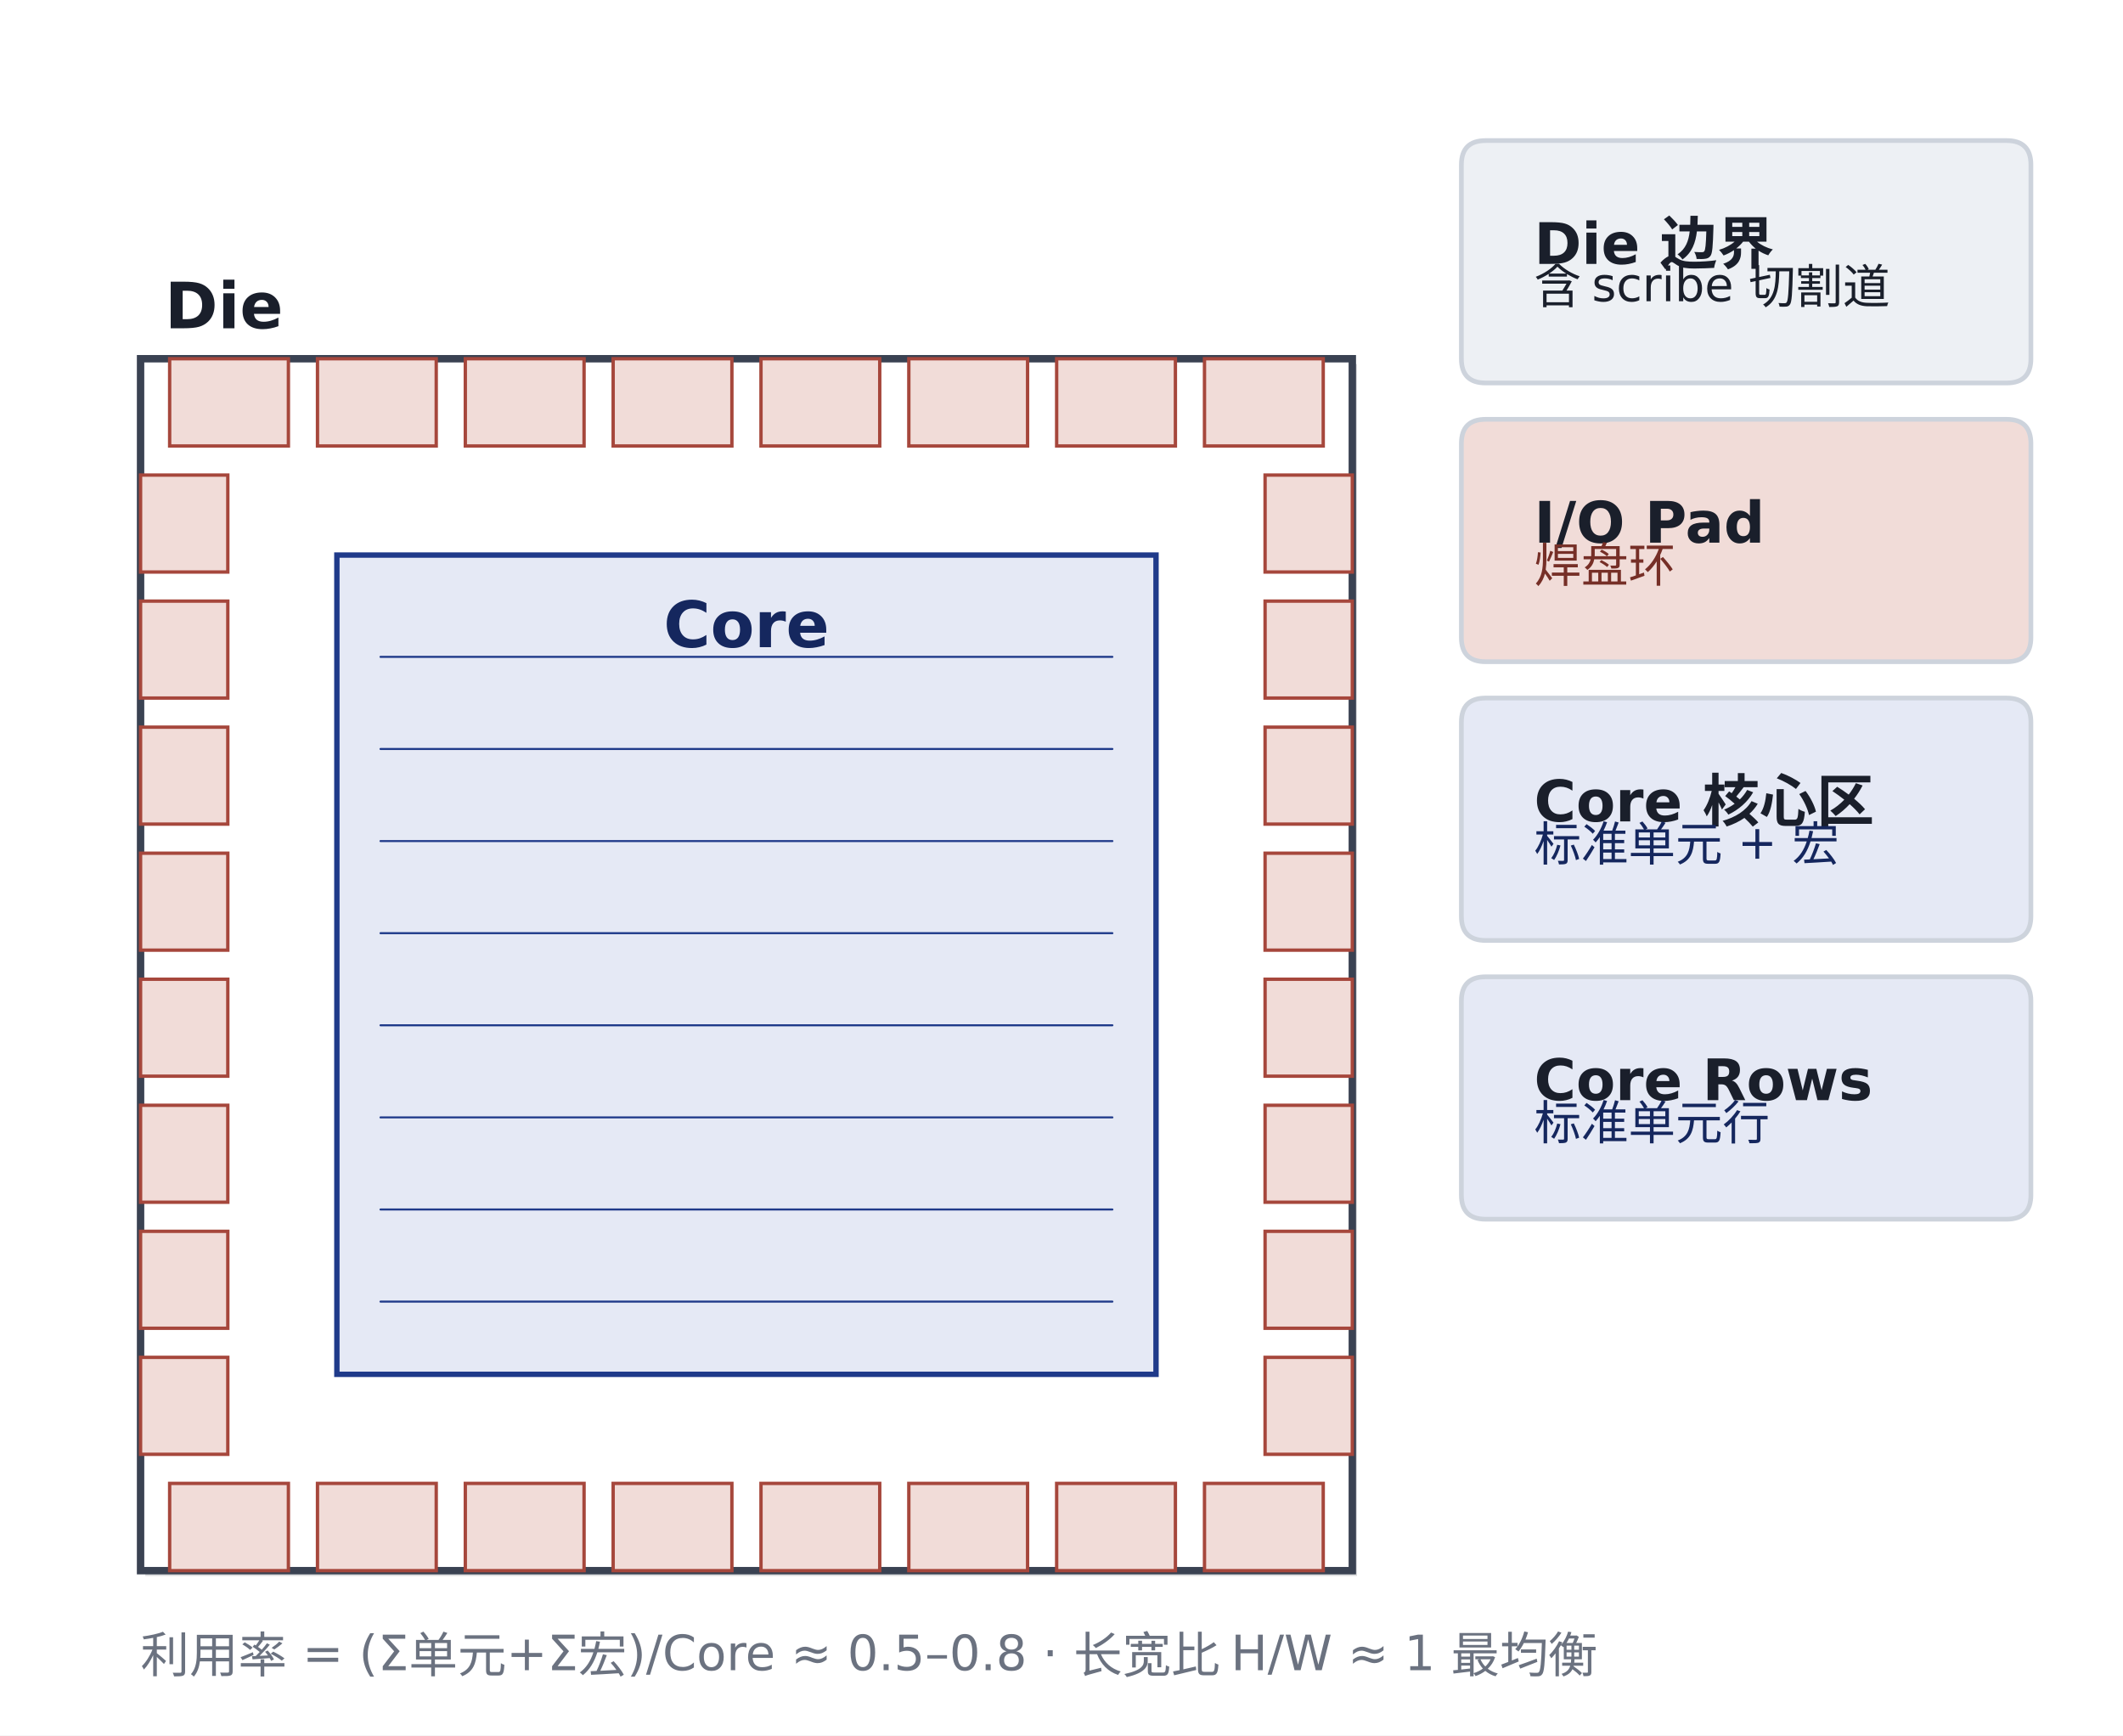
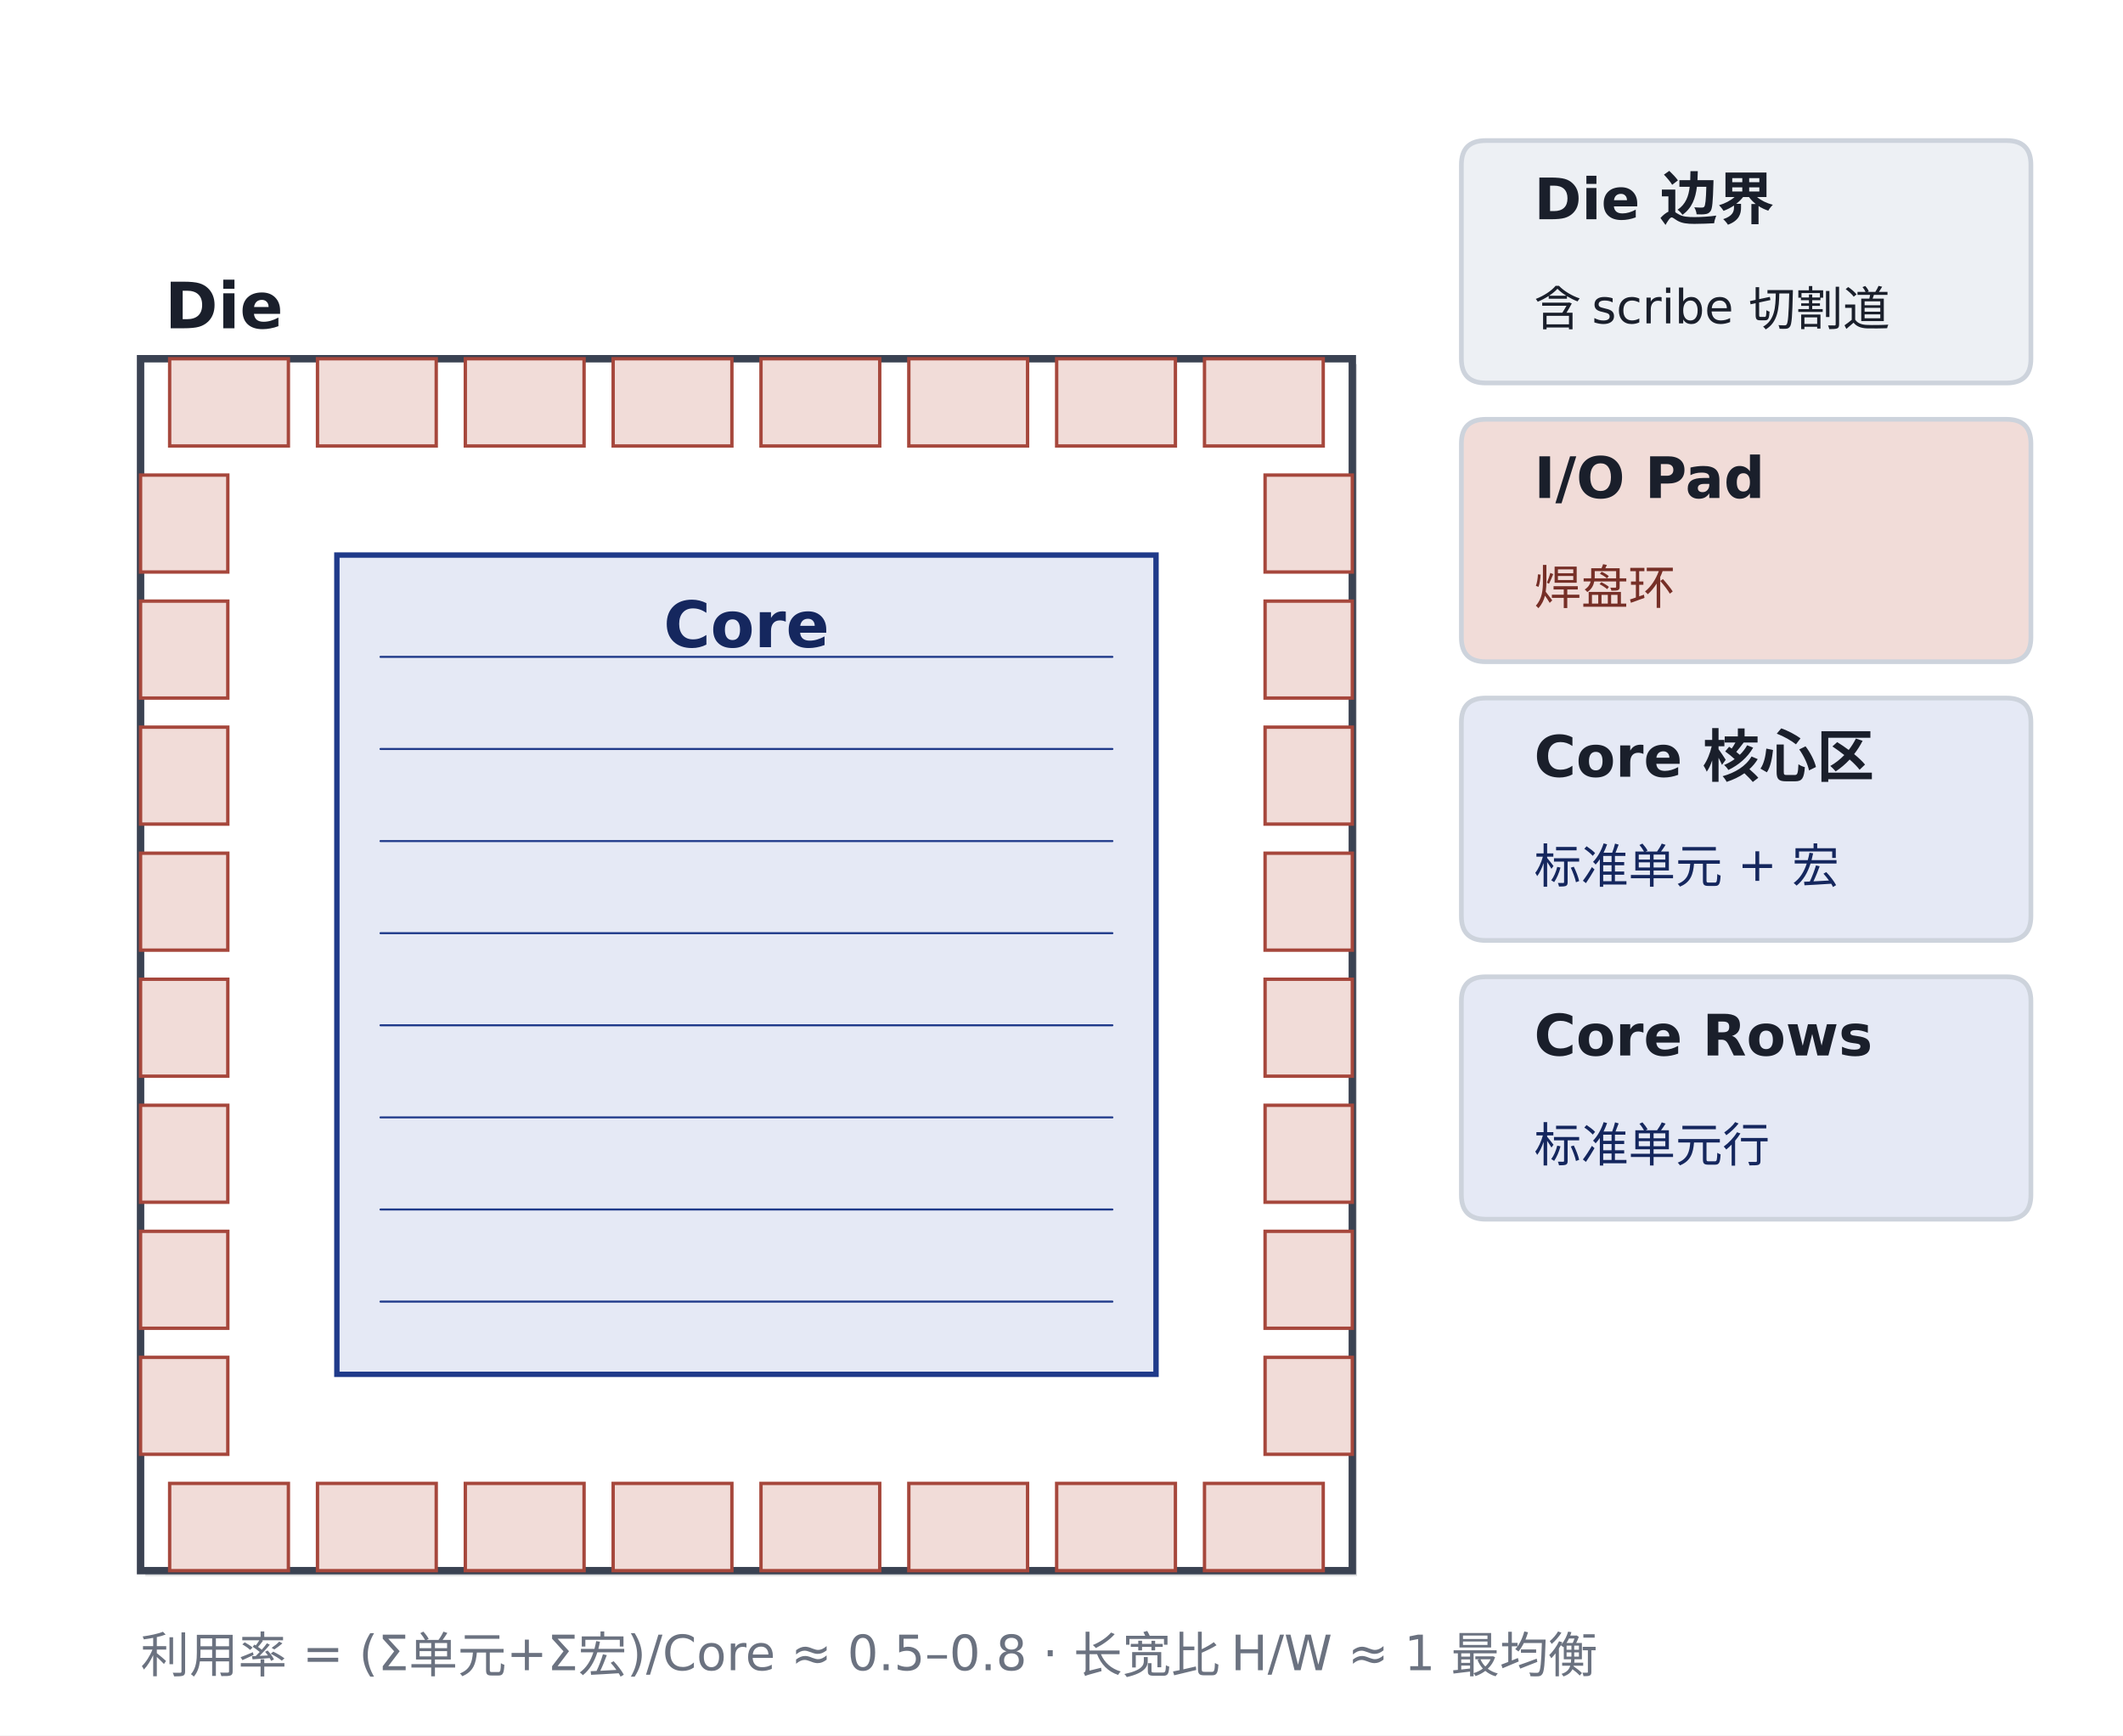
<svg xmlns="http://www.w3.org/2000/svg" width="630.72pt" height="515.52pt" viewBox="0 0 630.72 515.52" version="1.1">
  <defs>
    <style type="text/css">*{stroke-linejoin: round; stroke-linecap: butt}</style>
  </defs>
  <g id="figure_1">
    <g id="patch_1">
      <path d="M 0 515.52  L 630.72 515.52  L 630.72 0  L 0 0  z " style="fill: #ffffff" />
    </g>
    <g id="axes_1">
      <g id="patch_2">
-         <path d="M 5.76 509.76  L 624.96 509.76  L 624.96 5.76  L 5.76 5.76  z " clip-path="url(#p009989ef2d)" style="fill: #ffffff" />
+         <path d="M 5.76 509.76  L 624.96 509.76  L 624.96 5.76  L 5.76 5.76  z " clip-path="url(#pba3f828703)" style="fill: #ffffff" />
      </g>
      <g id="patch_3">
-         <path d="M 43.16 468.16  L 403.16 468.16  L 403.16 108.16  L 43.16 108.16  z " clip-path="url(#p009989ef2d)" style="fill: #1a1f2b; opacity: 0.16" />
-         <path d="M 41.76 466.56  L 401.76 466.56  L 401.76 106.56  L 41.76 106.56  z " clip-path="url(#p009989ef2d)" style="fill: #ffffff; stroke: #3a4252; stroke-width: 2.2; stroke-linejoin: miter" />
+         <path d="M 43.16 468.16  L 403.16 468.16  L 403.16 108.16  L 43.16 108.16  z " clip-path="url(#pba3f828703)" style="fill: #1a1f2b; opacity: 0.16" />
+         <path d="M 41.76 466.56  L 401.76 466.56  L 401.76 106.56  L 41.76 106.56  z " clip-path="url(#pba3f828703)" style="fill: #ffffff; stroke: #3a4252; stroke-width: 2.2; stroke-linejoin: miter" />
      </g>
      <g id="patch_4">
-         <path d="M 100.08 408.24  L 343.44 408.24  L 343.44 164.88  L 100.08 164.88  z " clip-path="url(#p009989ef2d)" style="fill: #e5e9f5; stroke: #1f3a8a; stroke-width: 1.6; stroke-linejoin: miter" />
+         <path d="M 100.08 408.24  L 343.44 408.24  L 343.44 164.88  L 100.08 164.88  z " clip-path="url(#pba3f828703)" style="fill: #e5e9f5; stroke: #1f3a8a; stroke-width: 1.6; stroke-linejoin: miter" />
      </g>
      <g id="patch_5">
-         <path d="M 441.36 113.76  L 596.16 113.76  Q 603.36 113.76 603.36 106.56  L 603.36 48.96  Q 603.36 41.76 596.16 41.76  L 441.36 41.76  Q 434.16 41.76 434.16 48.96  L 434.16 106.56  Q 434.16 113.76 441.36 113.76  z " clip-path="url(#p009989ef2d)" style="fill: #edf0f4; stroke: #cdd3dc; stroke-width: 1.4; stroke-linejoin: miter" />
+         <path d="M 441.36 113.76  L 596.16 113.76  Q 603.36 113.76 603.36 106.56  L 603.36 48.96  Q 603.36 41.76 596.16 41.76  L 441.36 41.76  Q 434.16 41.76 434.16 48.96  L 434.16 106.56  Q 434.16 113.76 441.36 113.76  z " clip-path="url(#pba3f828703)" style="fill: #edf0f4; stroke: #cdd3dc; stroke-width: 1.4; stroke-linejoin: miter" />
      </g>
      <g id="patch_6">
-         <path d="M 441.36 196.56  L 596.16 196.56  Q 603.36 196.56 603.36 189.36  L 603.36 131.76  Q 603.36 124.56 596.16 124.56  L 441.36 124.56  Q 434.16 124.56 434.16 131.76  L 434.16 189.36  Q 434.16 196.56 441.36 196.56  z " clip-path="url(#p009989ef2d)" style="fill: #f1dcd8; stroke: #cdd3dc; stroke-width: 1.4; stroke-linejoin: miter" />
+         <path d="M 441.36 196.56  L 596.16 196.56  Q 603.36 196.56 603.36 189.36  L 603.36 131.76  Q 603.36 124.56 596.16 124.56  L 441.36 124.56  Q 434.16 124.56 434.16 131.76  L 434.16 189.36  Q 434.16 196.56 441.36 196.56  z " clip-path="url(#pba3f828703)" style="fill: #f1dcd8; stroke: #cdd3dc; stroke-width: 1.4; stroke-linejoin: miter" />
      </g>
      <g id="patch_7">
-         <path d="M 441.36 279.36  L 596.16 279.36  Q 603.36 279.36 603.36 272.16  L 603.36 214.56  Q 603.36 207.36 596.16 207.36  L 441.36 207.36  Q 434.16 207.36 434.16 214.56  L 434.16 272.16  Q 434.16 279.36 441.36 279.36  z " clip-path="url(#p009989ef2d)" style="fill: #e5e9f5; stroke: #cdd3dc; stroke-width: 1.4; stroke-linejoin: miter" />
+         <path d="M 441.36 279.36  L 596.16 279.36  Q 603.36 279.36 603.36 272.16  L 603.36 214.56  Q 603.36 207.36 596.16 207.36  L 441.36 207.36  Q 434.16 207.36 434.16 214.56  L 434.16 272.16  Q 434.16 279.36 441.36 279.36  z " clip-path="url(#pba3f828703)" style="fill: #e5e9f5; stroke: #cdd3dc; stroke-width: 1.4; stroke-linejoin: miter" />
      </g>
      <g id="patch_8">
-         <path d="M 441.36 362.16  L 596.16 362.16  Q 603.36 362.16 603.36 354.96  L 603.36 297.36  Q 603.36 290.16 596.16 290.16  L 441.36 290.16  Q 434.16 290.16 434.16 297.36  L 434.16 354.96  Q 434.16 362.16 441.36 362.16  z " clip-path="url(#p009989ef2d)" style="fill: #e5e9f5; stroke: #cdd3dc; stroke-width: 1.4; stroke-linejoin: miter" />
+         <path d="M 441.36 362.16  L 596.16 362.16  Q 603.36 362.16 603.36 354.96  L 603.36 297.36  Q 603.36 290.16 596.16 290.16  L 441.36 290.16  Q 434.16 290.16 434.16 297.36  L 434.16 354.96  Q 434.16 362.16 441.36 362.16  z " clip-path="url(#pba3f828703)" style="fill: #e5e9f5; stroke: #cdd3dc; stroke-width: 1.4; stroke-linejoin: miter" />
      </g>
      <g id="patch_9">
-         <path d="M 50.4 466.56  L 85.68 466.56  L 85.68 440.64  L 50.4 440.64  z " clip-path="url(#p009989ef2d)" style="fill: #f1dcd8; stroke: #a6473c; stroke-linejoin: miter" />
+         <path d="M 50.4 466.56  L 85.68 466.56  L 85.68 440.64  L 50.4 440.64  z " clip-path="url(#pba3f828703)" style="fill: #f1dcd8; stroke: #a6473c; stroke-linejoin: miter" />
      </g>
      <g id="patch_10">
-         <path d="M 50.4 132.48  L 85.68 132.48  L 85.68 106.56  L 50.4 106.56  z " clip-path="url(#p009989ef2d)" style="fill: #f1dcd8; stroke: #a6473c; stroke-linejoin: miter" />
+         <path d="M 50.4 132.48  L 85.68 132.48  L 85.68 106.56  L 50.4 106.56  z " clip-path="url(#pba3f828703)" style="fill: #f1dcd8; stroke: #a6473c; stroke-linejoin: miter" />
      </g>
      <g id="patch_11">
-         <path d="M 94.32 466.56  L 129.6 466.56  L 129.6 440.64  L 94.32 440.64  z " clip-path="url(#p009989ef2d)" style="fill: #f1dcd8; stroke: #a6473c; stroke-linejoin: miter" />
+         <path d="M 94.32 466.56  L 129.6 466.56  L 129.6 440.64  L 94.32 440.64  z " clip-path="url(#pba3f828703)" style="fill: #f1dcd8; stroke: #a6473c; stroke-linejoin: miter" />
      </g>
      <g id="patch_12">
-         <path d="M 94.32 132.48  L 129.6 132.48  L 129.6 106.56  L 94.32 106.56  z " clip-path="url(#p009989ef2d)" style="fill: #f1dcd8; stroke: #a6473c; stroke-linejoin: miter" />
+         <path d="M 94.32 132.48  L 129.6 132.48  L 129.6 106.56  L 94.32 106.56  z " clip-path="url(#pba3f828703)" style="fill: #f1dcd8; stroke: #a6473c; stroke-linejoin: miter" />
      </g>
      <g id="patch_13">
-         <path d="M 138.24 466.56  L 173.52 466.56  L 173.52 440.64  L 138.24 440.64  z " clip-path="url(#p009989ef2d)" style="fill: #f1dcd8; stroke: #a6473c; stroke-linejoin: miter" />
+         <path d="M 138.24 466.56  L 173.52 466.56  L 173.52 440.64  L 138.24 440.64  z " clip-path="url(#pba3f828703)" style="fill: #f1dcd8; stroke: #a6473c; stroke-linejoin: miter" />
      </g>
      <g id="patch_14">
-         <path d="M 138.24 132.48  L 173.52 132.48  L 173.52 106.56  L 138.24 106.56  z " clip-path="url(#p009989ef2d)" style="fill: #f1dcd8; stroke: #a6473c; stroke-linejoin: miter" />
+         <path d="M 138.24 132.48  L 173.52 132.48  L 173.52 106.56  L 138.24 106.56  z " clip-path="url(#pba3f828703)" style="fill: #f1dcd8; stroke: #a6473c; stroke-linejoin: miter" />
      </g>
      <g id="patch_15">
-         <path d="M 182.16 466.56  L 217.44 466.56  L 217.44 440.64  L 182.16 440.64  z " clip-path="url(#p009989ef2d)" style="fill: #f1dcd8; stroke: #a6473c; stroke-linejoin: miter" />
+         <path d="M 182.16 466.56  L 217.44 466.56  L 217.44 440.64  L 182.16 440.64  z " clip-path="url(#pba3f828703)" style="fill: #f1dcd8; stroke: #a6473c; stroke-linejoin: miter" />
      </g>
      <g id="patch_16">
-         <path d="M 182.16 132.48  L 217.44 132.48  L 217.44 106.56  L 182.16 106.56  z " clip-path="url(#p009989ef2d)" style="fill: #f1dcd8; stroke: #a6473c; stroke-linejoin: miter" />
+         <path d="M 182.16 132.48  L 217.44 132.48  L 217.44 106.56  L 182.16 106.56  z " clip-path="url(#pba3f828703)" style="fill: #f1dcd8; stroke: #a6473c; stroke-linejoin: miter" />
      </g>
      <g id="patch_17">
-         <path d="M 226.08 466.56  L 261.36 466.56  L 261.36 440.64  L 226.08 440.64  z " clip-path="url(#p009989ef2d)" style="fill: #f1dcd8; stroke: #a6473c; stroke-linejoin: miter" />
+         <path d="M 226.08 466.56  L 261.36 466.56  L 261.36 440.64  L 226.08 440.64  z " clip-path="url(#pba3f828703)" style="fill: #f1dcd8; stroke: #a6473c; stroke-linejoin: miter" />
      </g>
      <g id="patch_18">
-         <path d="M 226.08 132.48  L 261.36 132.48  L 261.36 106.56  L 226.08 106.56  z " clip-path="url(#p009989ef2d)" style="fill: #f1dcd8; stroke: #a6473c; stroke-linejoin: miter" />
+         <path d="M 226.08 132.48  L 261.36 132.48  L 261.36 106.56  L 226.08 106.56  z " clip-path="url(#pba3f828703)" style="fill: #f1dcd8; stroke: #a6473c; stroke-linejoin: miter" />
      </g>
      <g id="patch_19">
-         <path d="M 270 466.56  L 305.28 466.56  L 305.28 440.64  L 270 440.64  z " clip-path="url(#p009989ef2d)" style="fill: #f1dcd8; stroke: #a6473c; stroke-linejoin: miter" />
+         <path d="M 270 466.56  L 305.28 466.56  L 305.28 440.64  L 270 440.64  z " clip-path="url(#pba3f828703)" style="fill: #f1dcd8; stroke: #a6473c; stroke-linejoin: miter" />
      </g>
      <g id="patch_20">
-         <path d="M 270 132.48  L 305.28 132.48  L 305.28 106.56  L 270 106.56  z " clip-path="url(#p009989ef2d)" style="fill: #f1dcd8; stroke: #a6473c; stroke-linejoin: miter" />
+         <path d="M 270 132.48  L 305.28 132.48  L 305.28 106.56  L 270 106.56  z " clip-path="url(#pba3f828703)" style="fill: #f1dcd8; stroke: #a6473c; stroke-linejoin: miter" />
      </g>
      <g id="patch_21">
-         <path d="M 313.92 466.56  L 349.2 466.56  L 349.2 440.64  L 313.92 440.64  z " clip-path="url(#p009989ef2d)" style="fill: #f1dcd8; stroke: #a6473c; stroke-linejoin: miter" />
+         <path d="M 313.92 466.56  L 349.2 466.56  L 349.2 440.64  L 313.92 440.64  z " clip-path="url(#pba3f828703)" style="fill: #f1dcd8; stroke: #a6473c; stroke-linejoin: miter" />
      </g>
      <g id="patch_22">
-         <path d="M 313.92 132.48  L 349.2 132.48  L 349.2 106.56  L 313.92 106.56  z " clip-path="url(#p009989ef2d)" style="fill: #f1dcd8; stroke: #a6473c; stroke-linejoin: miter" />
+         <path d="M 313.92 132.48  L 349.2 132.48  L 349.2 106.56  L 313.92 106.56  z " clip-path="url(#pba3f828703)" style="fill: #f1dcd8; stroke: #a6473c; stroke-linejoin: miter" />
      </g>
      <g id="patch_23">
-         <path d="M 357.84 466.56  L 393.12 466.56  L 393.12 440.64  L 357.84 440.64  z " clip-path="url(#p009989ef2d)" style="fill: #f1dcd8; stroke: #a6473c; stroke-linejoin: miter" />
+         <path d="M 357.84 466.56  L 393.12 466.56  L 393.12 440.64  L 357.84 440.64  z " clip-path="url(#pba3f828703)" style="fill: #f1dcd8; stroke: #a6473c; stroke-linejoin: miter" />
      </g>
      <g id="patch_24">
-         <path d="M 357.84 132.48  L 393.12 132.48  L 393.12 106.56  L 357.84 106.56  z " clip-path="url(#p009989ef2d)" style="fill: #f1dcd8; stroke: #a6473c; stroke-linejoin: miter" />
+         <path d="M 357.84 132.48  L 393.12 132.48  L 393.12 106.56  L 357.84 106.56  z " clip-path="url(#pba3f828703)" style="fill: #f1dcd8; stroke: #a6473c; stroke-linejoin: miter" />
      </g>
      <g id="patch_25">
-         <path d="M 41.76 432  L 67.68 432  L 67.68 403.2  L 41.76 403.2  z " clip-path="url(#p009989ef2d)" style="fill: #f1dcd8; stroke: #a6473c; stroke-linejoin: miter" />
+         <path d="M 41.76 432  L 67.68 432  L 67.68 403.2  L 41.76 403.2  z " clip-path="url(#pba3f828703)" style="fill: #f1dcd8; stroke: #a6473c; stroke-linejoin: miter" />
      </g>
      <g id="patch_26">
-         <path d="M 375.84 432  L 401.76 432  L 401.76 403.2  L 375.84 403.2  z " clip-path="url(#p009989ef2d)" style="fill: #f1dcd8; stroke: #a6473c; stroke-linejoin: miter" />
+         <path d="M 375.84 432  L 401.76 432  L 401.76 403.2  L 375.84 403.2  z " clip-path="url(#pba3f828703)" style="fill: #f1dcd8; stroke: #a6473c; stroke-linejoin: miter" />
      </g>
      <g id="patch_27">
-         <path d="M 41.76 394.56  L 67.68 394.56  L 67.68 365.76  L 41.76 365.76  z " clip-path="url(#p009989ef2d)" style="fill: #f1dcd8; stroke: #a6473c; stroke-linejoin: miter" />
+         <path d="M 41.76 394.56  L 67.68 394.56  L 67.68 365.76  L 41.76 365.76  z " clip-path="url(#pba3f828703)" style="fill: #f1dcd8; stroke: #a6473c; stroke-linejoin: miter" />
      </g>
      <g id="patch_28">
-         <path d="M 375.84 394.56  L 401.76 394.56  L 401.76 365.76  L 375.84 365.76  z " clip-path="url(#p009989ef2d)" style="fill: #f1dcd8; stroke: #a6473c; stroke-linejoin: miter" />
+         <path d="M 375.84 394.56  L 401.76 394.56  L 401.76 365.76  L 375.84 365.76  z " clip-path="url(#pba3f828703)" style="fill: #f1dcd8; stroke: #a6473c; stroke-linejoin: miter" />
      </g>
      <g id="patch_29">
-         <path d="M 41.76 357.12  L 67.68 357.12  L 67.68 328.32  L 41.76 328.32  z " clip-path="url(#p009989ef2d)" style="fill: #f1dcd8; stroke: #a6473c; stroke-linejoin: miter" />
+         <path d="M 41.76 357.12  L 67.68 357.12  L 67.68 328.32  L 41.76 328.32  z " clip-path="url(#pba3f828703)" style="fill: #f1dcd8; stroke: #a6473c; stroke-linejoin: miter" />
      </g>
      <g id="patch_30">
-         <path d="M 375.84 357.12  L 401.76 357.12  L 401.76 328.32  L 375.84 328.32  z " clip-path="url(#p009989ef2d)" style="fill: #f1dcd8; stroke: #a6473c; stroke-linejoin: miter" />
+         <path d="M 375.84 357.12  L 401.76 357.12  L 401.76 328.32  L 375.84 328.32  z " clip-path="url(#pba3f828703)" style="fill: #f1dcd8; stroke: #a6473c; stroke-linejoin: miter" />
      </g>
      <g id="patch_31">
-         <path d="M 41.76 319.68  L 67.68 319.68  L 67.68 290.88  L 41.76 290.88  z " clip-path="url(#p009989ef2d)" style="fill: #f1dcd8; stroke: #a6473c; stroke-linejoin: miter" />
+         <path d="M 41.76 319.68  L 67.68 319.68  L 67.68 290.88  L 41.76 290.88  z " clip-path="url(#pba3f828703)" style="fill: #f1dcd8; stroke: #a6473c; stroke-linejoin: miter" />
      </g>
      <g id="patch_32">
-         <path d="M 375.84 319.68  L 401.76 319.68  L 401.76 290.88  L 375.84 290.88  z " clip-path="url(#p009989ef2d)" style="fill: #f1dcd8; stroke: #a6473c; stroke-linejoin: miter" />
+         <path d="M 375.84 319.68  L 401.76 319.68  L 401.76 290.88  L 375.84 290.88  z " clip-path="url(#pba3f828703)" style="fill: #f1dcd8; stroke: #a6473c; stroke-linejoin: miter" />
      </g>
      <g id="patch_33">
-         <path d="M 41.76 282.24  L 67.68 282.24  L 67.68 253.44  L 41.76 253.44  z " clip-path="url(#p009989ef2d)" style="fill: #f1dcd8; stroke: #a6473c; stroke-linejoin: miter" />
+         <path d="M 41.76 282.24  L 67.68 282.24  L 67.68 253.44  L 41.76 253.44  z " clip-path="url(#pba3f828703)" style="fill: #f1dcd8; stroke: #a6473c; stroke-linejoin: miter" />
      </g>
      <g id="patch_34">
-         <path d="M 375.84 282.24  L 401.76 282.24  L 401.76 253.44  L 375.84 253.44  z " clip-path="url(#p009989ef2d)" style="fill: #f1dcd8; stroke: #a6473c; stroke-linejoin: miter" />
+         <path d="M 375.84 282.24  L 401.76 282.24  L 401.76 253.44  L 375.84 253.44  z " clip-path="url(#pba3f828703)" style="fill: #f1dcd8; stroke: #a6473c; stroke-linejoin: miter" />
      </g>
      <g id="patch_35">
-         <path d="M 41.76 244.8  L 67.68 244.8  L 67.68 216  L 41.76 216  z " clip-path="url(#p009989ef2d)" style="fill: #f1dcd8; stroke: #a6473c; stroke-linejoin: miter" />
+         <path d="M 41.76 244.8  L 67.68 244.8  L 67.68 216  L 41.76 216  z " clip-path="url(#pba3f828703)" style="fill: #f1dcd8; stroke: #a6473c; stroke-linejoin: miter" />
      </g>
      <g id="patch_36">
-         <path d="M 375.84 244.8  L 401.76 244.8  L 401.76 216  L 375.84 216  z " clip-path="url(#p009989ef2d)" style="fill: #f1dcd8; stroke: #a6473c; stroke-linejoin: miter" />
+         <path d="M 375.84 244.8  L 401.76 244.8  L 401.76 216  L 375.84 216  z " clip-path="url(#pba3f828703)" style="fill: #f1dcd8; stroke: #a6473c; stroke-linejoin: miter" />
      </g>
      <g id="patch_37">
-         <path d="M 41.76 207.36  L 67.68 207.36  L 67.68 178.56  L 41.76 178.56  z " clip-path="url(#p009989ef2d)" style="fill: #f1dcd8; stroke: #a6473c; stroke-linejoin: miter" />
+         <path d="M 41.76 207.36  L 67.68 207.36  L 67.68 178.56  L 41.76 178.56  z " clip-path="url(#pba3f828703)" style="fill: #f1dcd8; stroke: #a6473c; stroke-linejoin: miter" />
      </g>
      <g id="patch_38">
-         <path d="M 375.84 207.36  L 401.76 207.36  L 401.76 178.56  L 375.84 178.56  z " clip-path="url(#p009989ef2d)" style="fill: #f1dcd8; stroke: #a6473c; stroke-linejoin: miter" />
+         <path d="M 375.84 207.36  L 401.76 207.36  L 401.76 178.56  L 375.84 178.56  z " clip-path="url(#pba3f828703)" style="fill: #f1dcd8; stroke: #a6473c; stroke-linejoin: miter" />
      </g>
      <g id="patch_39">
-         <path d="M 41.76 169.92  L 67.68 169.92  L 67.68 141.12  L 41.76 141.12  z " clip-path="url(#p009989ef2d)" style="fill: #f1dcd8; stroke: #a6473c; stroke-linejoin: miter" />
+         <path d="M 41.76 169.92  L 67.68 169.92  L 67.68 141.12  L 41.76 141.12  z " clip-path="url(#pba3f828703)" style="fill: #f1dcd8; stroke: #a6473c; stroke-linejoin: miter" />
      </g>
      <g id="patch_40">
-         <path d="M 375.84 169.92  L 401.76 169.92  L 401.76 141.12  L 375.84 141.12  z " clip-path="url(#p009989ef2d)" style="fill: #f1dcd8; stroke: #a6473c; stroke-linejoin: miter" />
+         <path d="M 375.84 169.92  L 401.76 169.92  L 401.76 141.12  L 375.84 141.12  z " clip-path="url(#pba3f828703)" style="fill: #f1dcd8; stroke: #a6473c; stroke-linejoin: miter" />
      </g>
      <g id="line2d_1">
-         <path d="M 113.04 386.64  L 330.48 386.64  " clip-path="url(#p009989ef2d)" style="fill: none; stroke: #1f3a8a; stroke-width: 0.6; stroke-linecap: round" />
+         <path d="M 113.04 386.64  L 330.48 386.64  " clip-path="url(#pba3f828703)" style="fill: none; stroke: #1f3a8a; stroke-width: 0.6; stroke-linecap: round" />
      </g>
      <g id="line2d_2">
-         <path d="M 113.04 359.28  L 330.48 359.28  " clip-path="url(#p009989ef2d)" style="fill: none; stroke: #1f3a8a; stroke-width: 0.6; stroke-linecap: round" />
+         <path d="M 113.04 359.28  L 330.48 359.28  " clip-path="url(#pba3f828703)" style="fill: none; stroke: #1f3a8a; stroke-width: 0.6; stroke-linecap: round" />
      </g>
      <g id="line2d_3">
-         <path d="M 113.04 331.92  L 330.48 331.92  " clip-path="url(#p009989ef2d)" style="fill: none; stroke: #1f3a8a; stroke-width: 0.6; stroke-linecap: round" />
+         <path d="M 113.04 331.92  L 330.48 331.92  " clip-path="url(#pba3f828703)" style="fill: none; stroke: #1f3a8a; stroke-width: 0.6; stroke-linecap: round" />
      </g>
      <g id="line2d_4">
-         <path d="M 113.04 304.56  L 330.48 304.56  " clip-path="url(#p009989ef2d)" style="fill: none; stroke: #1f3a8a; stroke-width: 0.6; stroke-linecap: round" />
+         <path d="M 113.04 304.56  L 330.48 304.56  " clip-path="url(#pba3f828703)" style="fill: none; stroke: #1f3a8a; stroke-width: 0.6; stroke-linecap: round" />
      </g>
      <g id="line2d_5">
-         <path d="M 113.04 277.2  L 330.48 277.2  " clip-path="url(#p009989ef2d)" style="fill: none; stroke: #1f3a8a; stroke-width: 0.6; stroke-linecap: round" />
+         <path d="M 113.04 277.2  L 330.48 277.2  " clip-path="url(#pba3f828703)" style="fill: none; stroke: #1f3a8a; stroke-width: 0.6; stroke-linecap: round" />
      </g>
      <g id="line2d_6">
-         <path d="M 113.04 249.84  L 330.48 249.84  " clip-path="url(#p009989ef2d)" style="fill: none; stroke: #1f3a8a; stroke-width: 0.6; stroke-linecap: round" />
+         <path d="M 113.04 249.84  L 330.48 249.84  " clip-path="url(#pba3f828703)" style="fill: none; stroke: #1f3a8a; stroke-width: 0.6; stroke-linecap: round" />
      </g>
      <g id="line2d_7">
-         <path d="M 113.04 222.48  L 330.48 222.48  " clip-path="url(#p009989ef2d)" style="fill: none; stroke: #1f3a8a; stroke-width: 0.6; stroke-linecap: round" />
+         <path d="M 113.04 222.48  L 330.48 222.48  " clip-path="url(#pba3f828703)" style="fill: none; stroke: #1f3a8a; stroke-width: 0.6; stroke-linecap: round" />
      </g>
      <g id="line2d_8">
-         <path d="M 113.04 195.12  L 330.48 195.12  " clip-path="url(#p009989ef2d)" style="fill: none; stroke: #1f3a8a; stroke-width: 0.6; stroke-linecap: round" />
+         <path d="M 113.04 195.12  L 330.48 195.12  " clip-path="url(#pba3f828703)" style="fill: none; stroke: #1f3a8a; stroke-width: 0.6; stroke-linecap: round" />
      </g>
      <g id="text_1">
        <text style="font-weight: 700; font-size: 19px; font-family: 'Microsoft YaHei', 'Microsoft YaHei UI', 'SimHei', 'Segoe UI', 'DejaVu Sans', sans-serif; text-anchor: start; fill: #1a1f2b" x="48.96" y="97.517" transform="rotate(-0 48.96 97.51672)">Die</text>
      </g>
      <g id="text_2">
-         <text style="font-weight: 700; font-size: 17px; font-family: 'Microsoft YaHei', 'Microsoft YaHei UI', 'SimHei', 'Segoe UI', 'DejaVu Sans', sans-serif; text-anchor: start; fill: #1a1f2b" x="455.76" y="78.389" transform="rotate(-0 455.76 78.38938)">Die 边界</text>
+         <text style="font-weight: 700; font-size: 17px; font-family: 'Microsoft YaHei', 'Microsoft YaHei UI', 'SimHei', 'Segoe UI', 'DejaVu Sans', sans-serif; text-anchor: start; fill: #1a1f2b" x="455.76" y="65.129" transform="rotate(-0 455.76 65.12937)">Die 边界</text>
      </g>
      <g id="text_3">
-         <text style="font-size: 14px; font-family: 'Microsoft YaHei', 'Microsoft YaHei UI', 'SimHei', 'Segoe UI', 'DejaVu Sans', sans-serif; text-anchor: start; fill: #1a1f2b" x="455.76" y="90.12" transform="rotate(-0 455.76 90.11969)">含 scribe 切割道</text>
+         <text style="font-size: 14px; font-family: 'Microsoft YaHei', 'Microsoft YaHei UI', 'SimHei', 'Segoe UI', 'DejaVu Sans', sans-serif; text-anchor: start; fill: #1a1f2b" x="455.76" y="96.691" transform="rotate(-0 455.76 96.69125)">含 scribe 切割道</text>
      </g>
      <g id="text_4">
-         <text style="font-weight: 700; font-size: 17px; font-family: 'Microsoft YaHei', 'Microsoft YaHei UI', 'SimHei', 'Segoe UI', 'DejaVu Sans', sans-serif; text-anchor: start; fill: #1a1f2b" x="455.76" y="161.189" transform="rotate(-0 455.76 161.1894)">I/O Pad</text>
+         <text style="font-weight: 700; font-size: 17px; font-family: 'Microsoft YaHei', 'Microsoft YaHei UI', 'SimHei', 'Segoe UI', 'DejaVu Sans', sans-serif; text-anchor: start; fill: #1a1f2b" x="455.76" y="147.929" transform="rotate(-0 455.76 147.9294)">I/O Pad</text>
      </g>
      <g id="text_5">
-         <text style="font-size: 14px; font-family: 'Microsoft YaHei', 'Microsoft YaHei UI', 'SimHei', 'Segoe UI', 'DejaVu Sans', sans-serif; text-anchor: start; fill: #762f27" x="455.76" y="172.92" transform="rotate(-0 455.76 172.9197)">焊盘环</text>
+         <text style="font-size: 14px; font-family: 'Microsoft YaHei', 'Microsoft YaHei UI', 'SimHei', 'Segoe UI', 'DejaVu Sans', sans-serif; text-anchor: start; fill: #762f27" x="455.76" y="179.491" transform="rotate(-0 455.76 179.4913)">焊盘环</text>
      </g>
      <g id="text_6">
-         <text style="font-weight: 700; font-size: 17px; font-family: 'Microsoft YaHei', 'Microsoft YaHei UI', 'SimHei', 'Segoe UI', 'DejaVu Sans', sans-serif; text-anchor: start; fill: #1a1f2b" x="455.76" y="243.989" transform="rotate(-0 455.76 243.9894)">Core 核心区</text>
+         <text style="font-weight: 700; font-size: 17px; font-family: 'Microsoft YaHei', 'Microsoft YaHei UI', 'SimHei', 'Segoe UI', 'DejaVu Sans', sans-serif; text-anchor: start; fill: #1a1f2b" x="455.76" y="230.729" transform="rotate(-0 455.76 230.7294)">Core 核心区</text>
      </g>
      <g id="text_7">
-         <text style="font-size: 14px; font-family: 'Microsoft YaHei', 'Microsoft YaHei UI', 'SimHei', 'Segoe UI', 'DejaVu Sans', sans-serif; text-anchor: start; fill: #15275e" x="455.76" y="255.72" transform="rotate(-0 455.76 255.7197)">标准单元 + 宏</text>
+         <text style="font-size: 14px; font-family: 'Microsoft YaHei', 'Microsoft YaHei UI', 'SimHei', 'Segoe UI', 'DejaVu Sans', sans-serif; text-anchor: start; fill: #15275e" x="455.76" y="262.291" transform="rotate(-0 455.76 262.2912)">标准单元 + 宏</text>
      </g>
      <g id="text_8">
-         <text style="font-weight: 700; font-size: 17px; font-family: 'Microsoft YaHei', 'Microsoft YaHei UI', 'SimHei', 'Segoe UI', 'DejaVu Sans', sans-serif; text-anchor: start; fill: #1a1f2b" x="455.76" y="326.789" transform="rotate(-0 455.76 326.7894)">Core Rows</text>
+         <text style="font-weight: 700; font-size: 17px; font-family: 'Microsoft YaHei', 'Microsoft YaHei UI', 'SimHei', 'Segoe UI', 'DejaVu Sans', sans-serif; text-anchor: start; fill: #1a1f2b" x="455.76" y="313.529" transform="rotate(-0 455.76 313.5294)">Core Rows</text>
      </g>
      <g id="text_9">
-         <text style="font-size: 14px; font-family: 'Microsoft YaHei', 'Microsoft YaHei UI', 'SimHei', 'Segoe UI', 'DejaVu Sans', sans-serif; text-anchor: start; fill: #15275e" x="455.76" y="338.52" transform="rotate(-0 455.76 338.5197)">标准单元行</text>
+         <text style="font-size: 14px; font-family: 'Microsoft YaHei', 'Microsoft YaHei UI', 'SimHei', 'Segoe UI', 'DejaVu Sans', sans-serif; text-anchor: start; fill: #15275e" x="455.76" y="345.091" transform="rotate(-0 455.76 345.0913)">标准单元行</text>
      </g>
      <g id="text_10">
        <text style="font-size: 14.5px; font-family: 'Microsoft YaHei', 'Microsoft YaHei UI', 'SimHei', 'Segoe UI', 'DejaVu Sans', sans-serif; text-anchor: start; fill: #6b7280" x="41.76" y="496.8" transform="rotate(-0 41.76 496.8)">利用率 = (Σ单元+Σ宏)/Core ≈ 0.5–0.8   ·   长宽比 H/W ≈ 1 最均衡</text>
      </g>
      <g id="text_11">
        <text style="font-weight: 700; font-size: 19px; font-family: 'Microsoft YaHei', 'Microsoft YaHei UI', 'SimHei', 'Segoe UI', 'DejaVu Sans', sans-serif; text-anchor: middle; fill: #15275e" x="221.76" y="192.24" transform="rotate(-0 221.76 192.24)">Core</text>
      </g>
    </g>
  </g>
  <defs>
-     <clipPath id="p009989ef2d">
+     <clipPath id="pba3f828703">
      <rect x="5.76" y="5.76" width="619.2" height="504" />
    </clipPath>
  </defs>
</svg>
